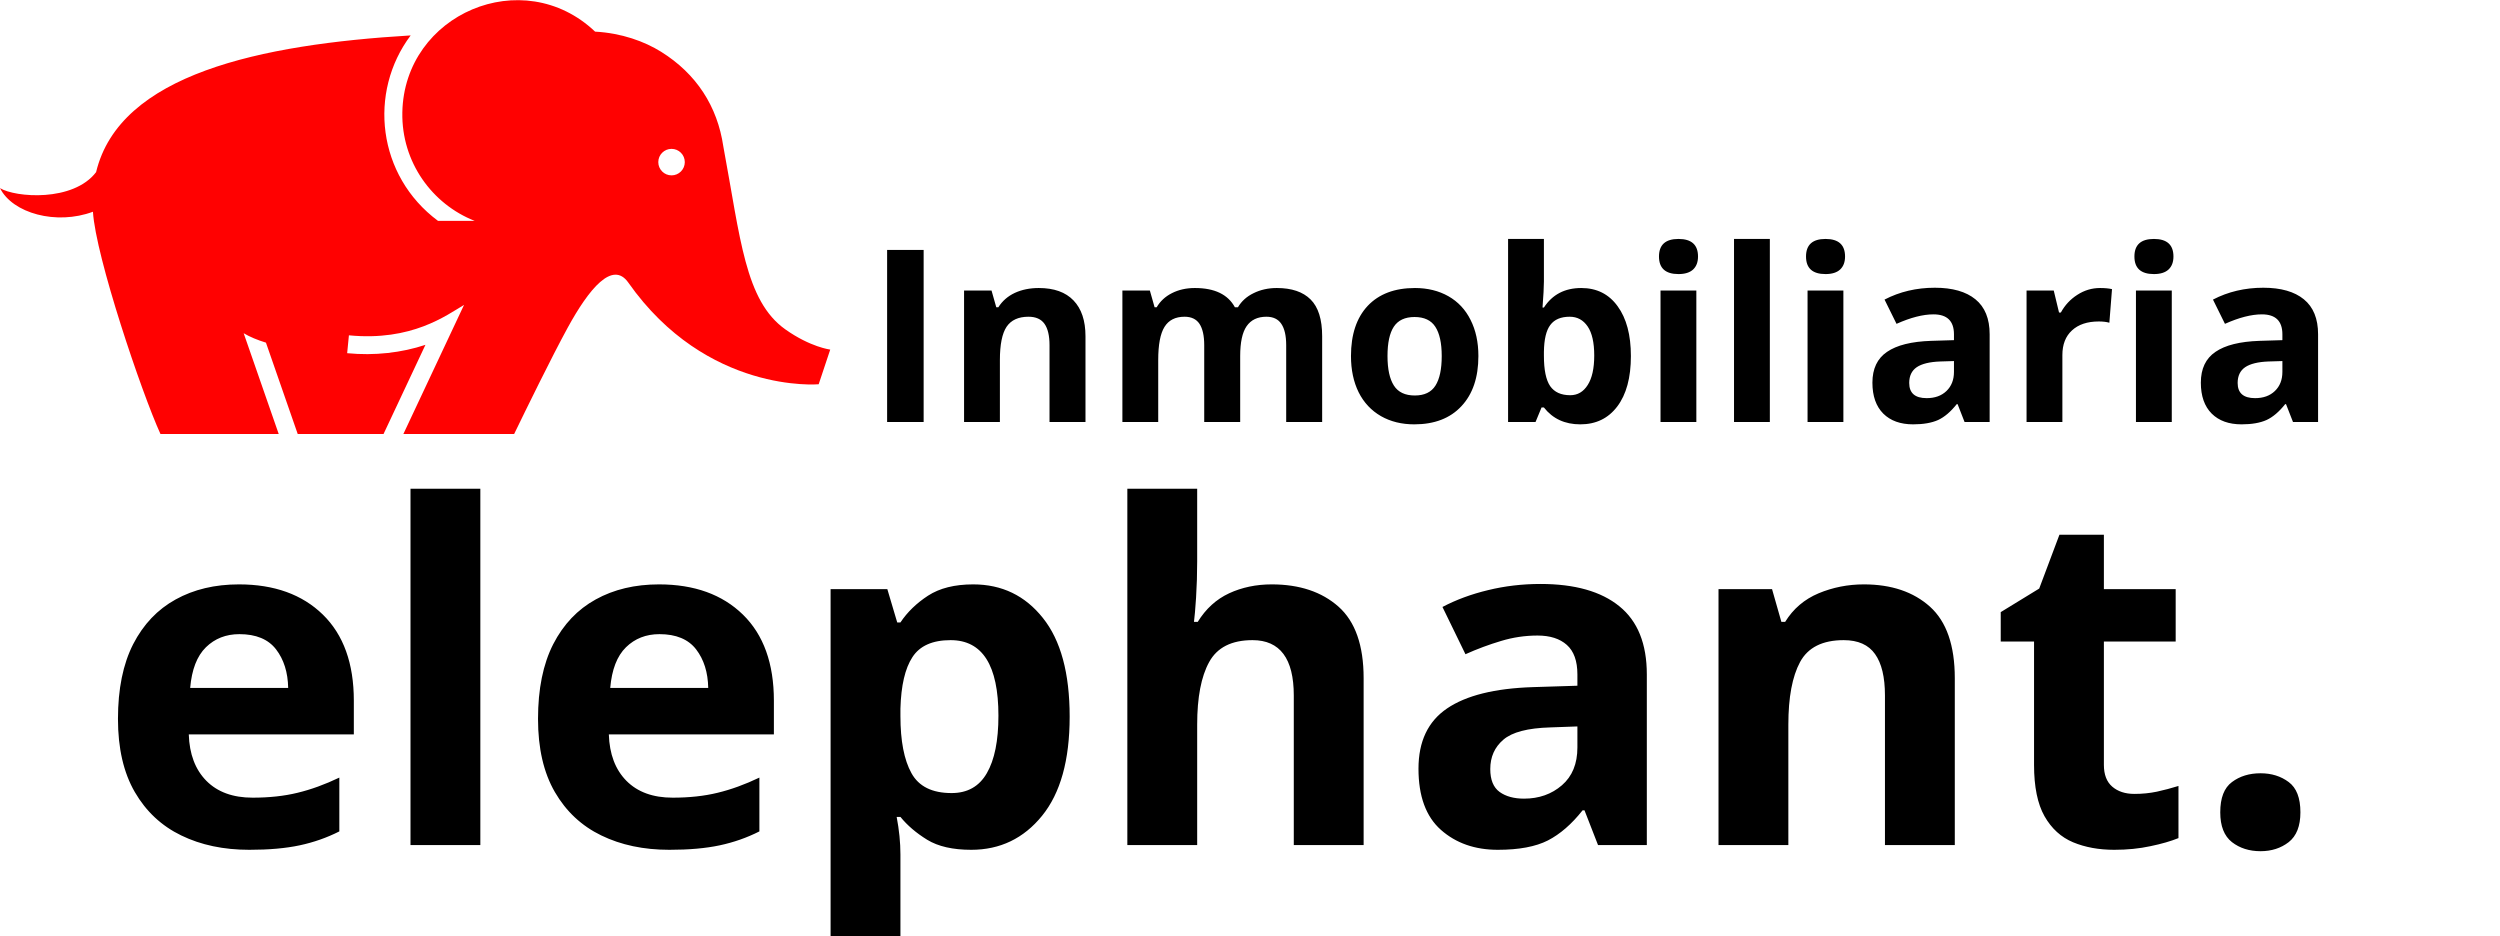
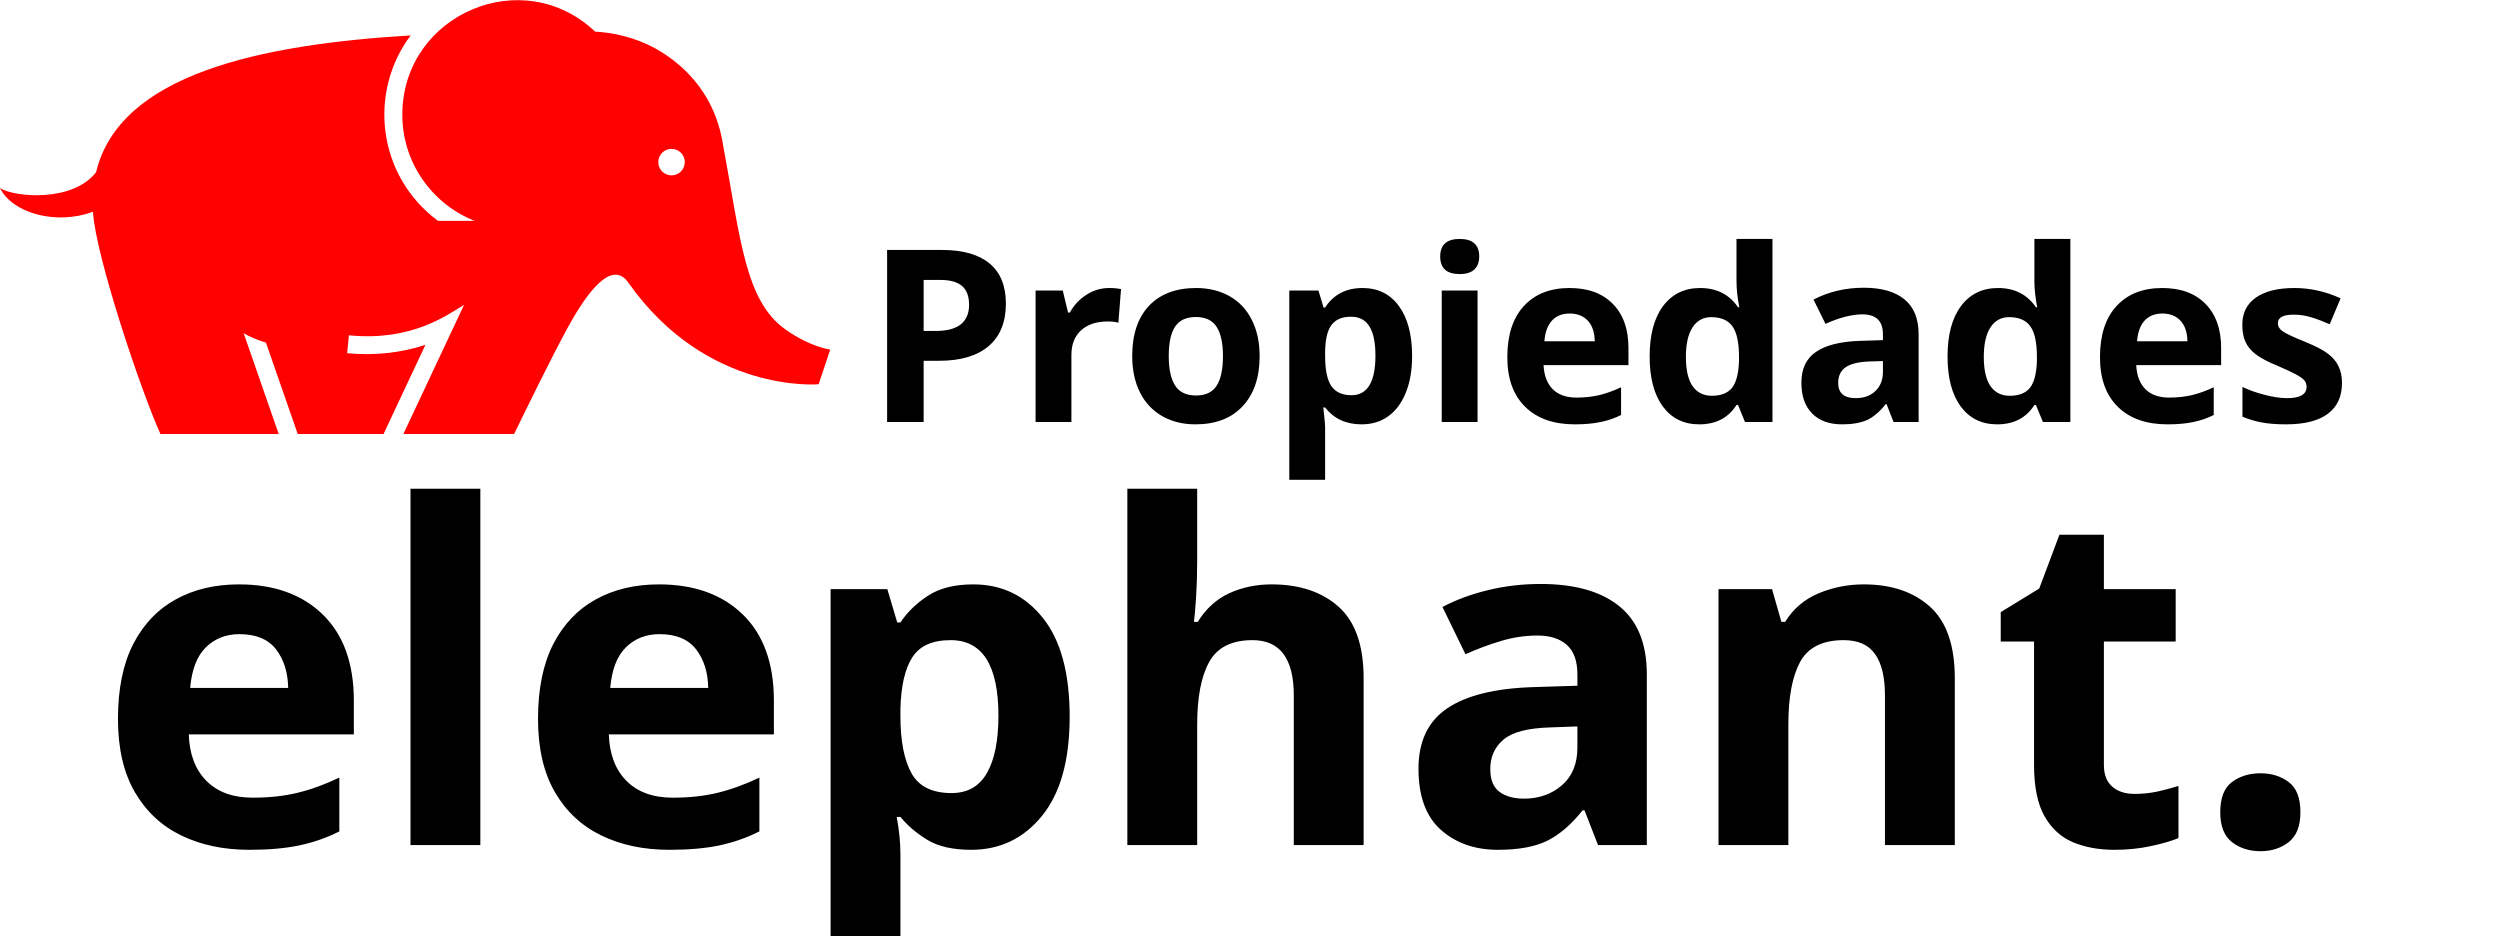
<svg xmlns="http://www.w3.org/2000/svg" width="373.61" height="139.86" version="1.1" viewBox="0 0 373.61 139.86">
  <g transform="matrix(1.3333 0 0 -1.3333 0 755.91)">
    <g transform="translate(-309.52 301.43)">
      <path d="m384.79 245.86c0.821 0 1.486 0.665 1.486 1.486 0 0.82-0.665 1.485-1.486 1.485-0.82 0-1.485-0.665-1.485-1.485 0-0.821 0.666-1.486 1.485-1.486zm-64.499 0.364c2.634 10.968 18.357 14.308 35.259 15.323-4.784-6.371-3.741-15.727 3.06-20.784h4.107c-4.746 1.869-8.205 6.566-8.101 12.153 0.206 11.045 13.524 16.732 21.606 9.054 2.981-0.16 5.541-1.1 7.394-2.254 3.971-2.474 6.318-6.125 6.977-10.605 5e-4 -2e-3 1e-3 -3e-3 1e-3 -5e-3 1.925-10.317 2.426-17.299 6.953-20.509 2.816-1.997 5.03-2.264 5.03-2.264l-1.295-3.886s-12.538-1.123-21.34 11.399c-1.761 2.505-4.401-0.683-6.791-5.057-1.812-3.317-4.708-9.244-6.002-11.915h-12.416l6.799 14.467c-1.97-1.161-5.852-4.1-12.904-3.409l-0.196-2.003c3.081-0.301 6.095 0.049 8.774 0.936l-4.696-9.991h-9.621l-3.56 10.237c-0.931 0.285-1.786 0.633-2.497 1.056l3.927-11.293h-13.255c-2.12 4.649-7.258 19.866-7.567 24.91-4.095-1.534-9.018-0.173-10.415 2.646 1.719-1.056 8.202-1.569 10.77 1.793" style="fill:#ff0101" />
      <text transform="scale(1,-1)" x="320.382" y="-170.798" style="fill:#000000;font-family:Montserrat;font-size:52.548px;font-weight:900;line-height:1.25;stroke-width:1.46" xml:space="preserve">
        <tspan x="320.382" y="-170.798" style="fill:#000000;stroke-width:1.46">elephant.</tspan>
      </text>
      <text transform="scale(1,-1)" x="406.533" y="-218.219" style="fill:#000000;font-family:'Open Sans';font-size:27px;font-weight:bold;line-height:1.25;stroke-width:.75" xml:space="preserve">
-         <tspan x="406.533" y="-218.219" style="fill:#000000;stroke-width:.75">Inmobiliaria</tspan>
+         <tspan x="406.533" y="-218.219" style="fill:#000000;stroke-width:.75">Propiedades</tspan>
      </text>
    </g>
  </g>
</svg>
